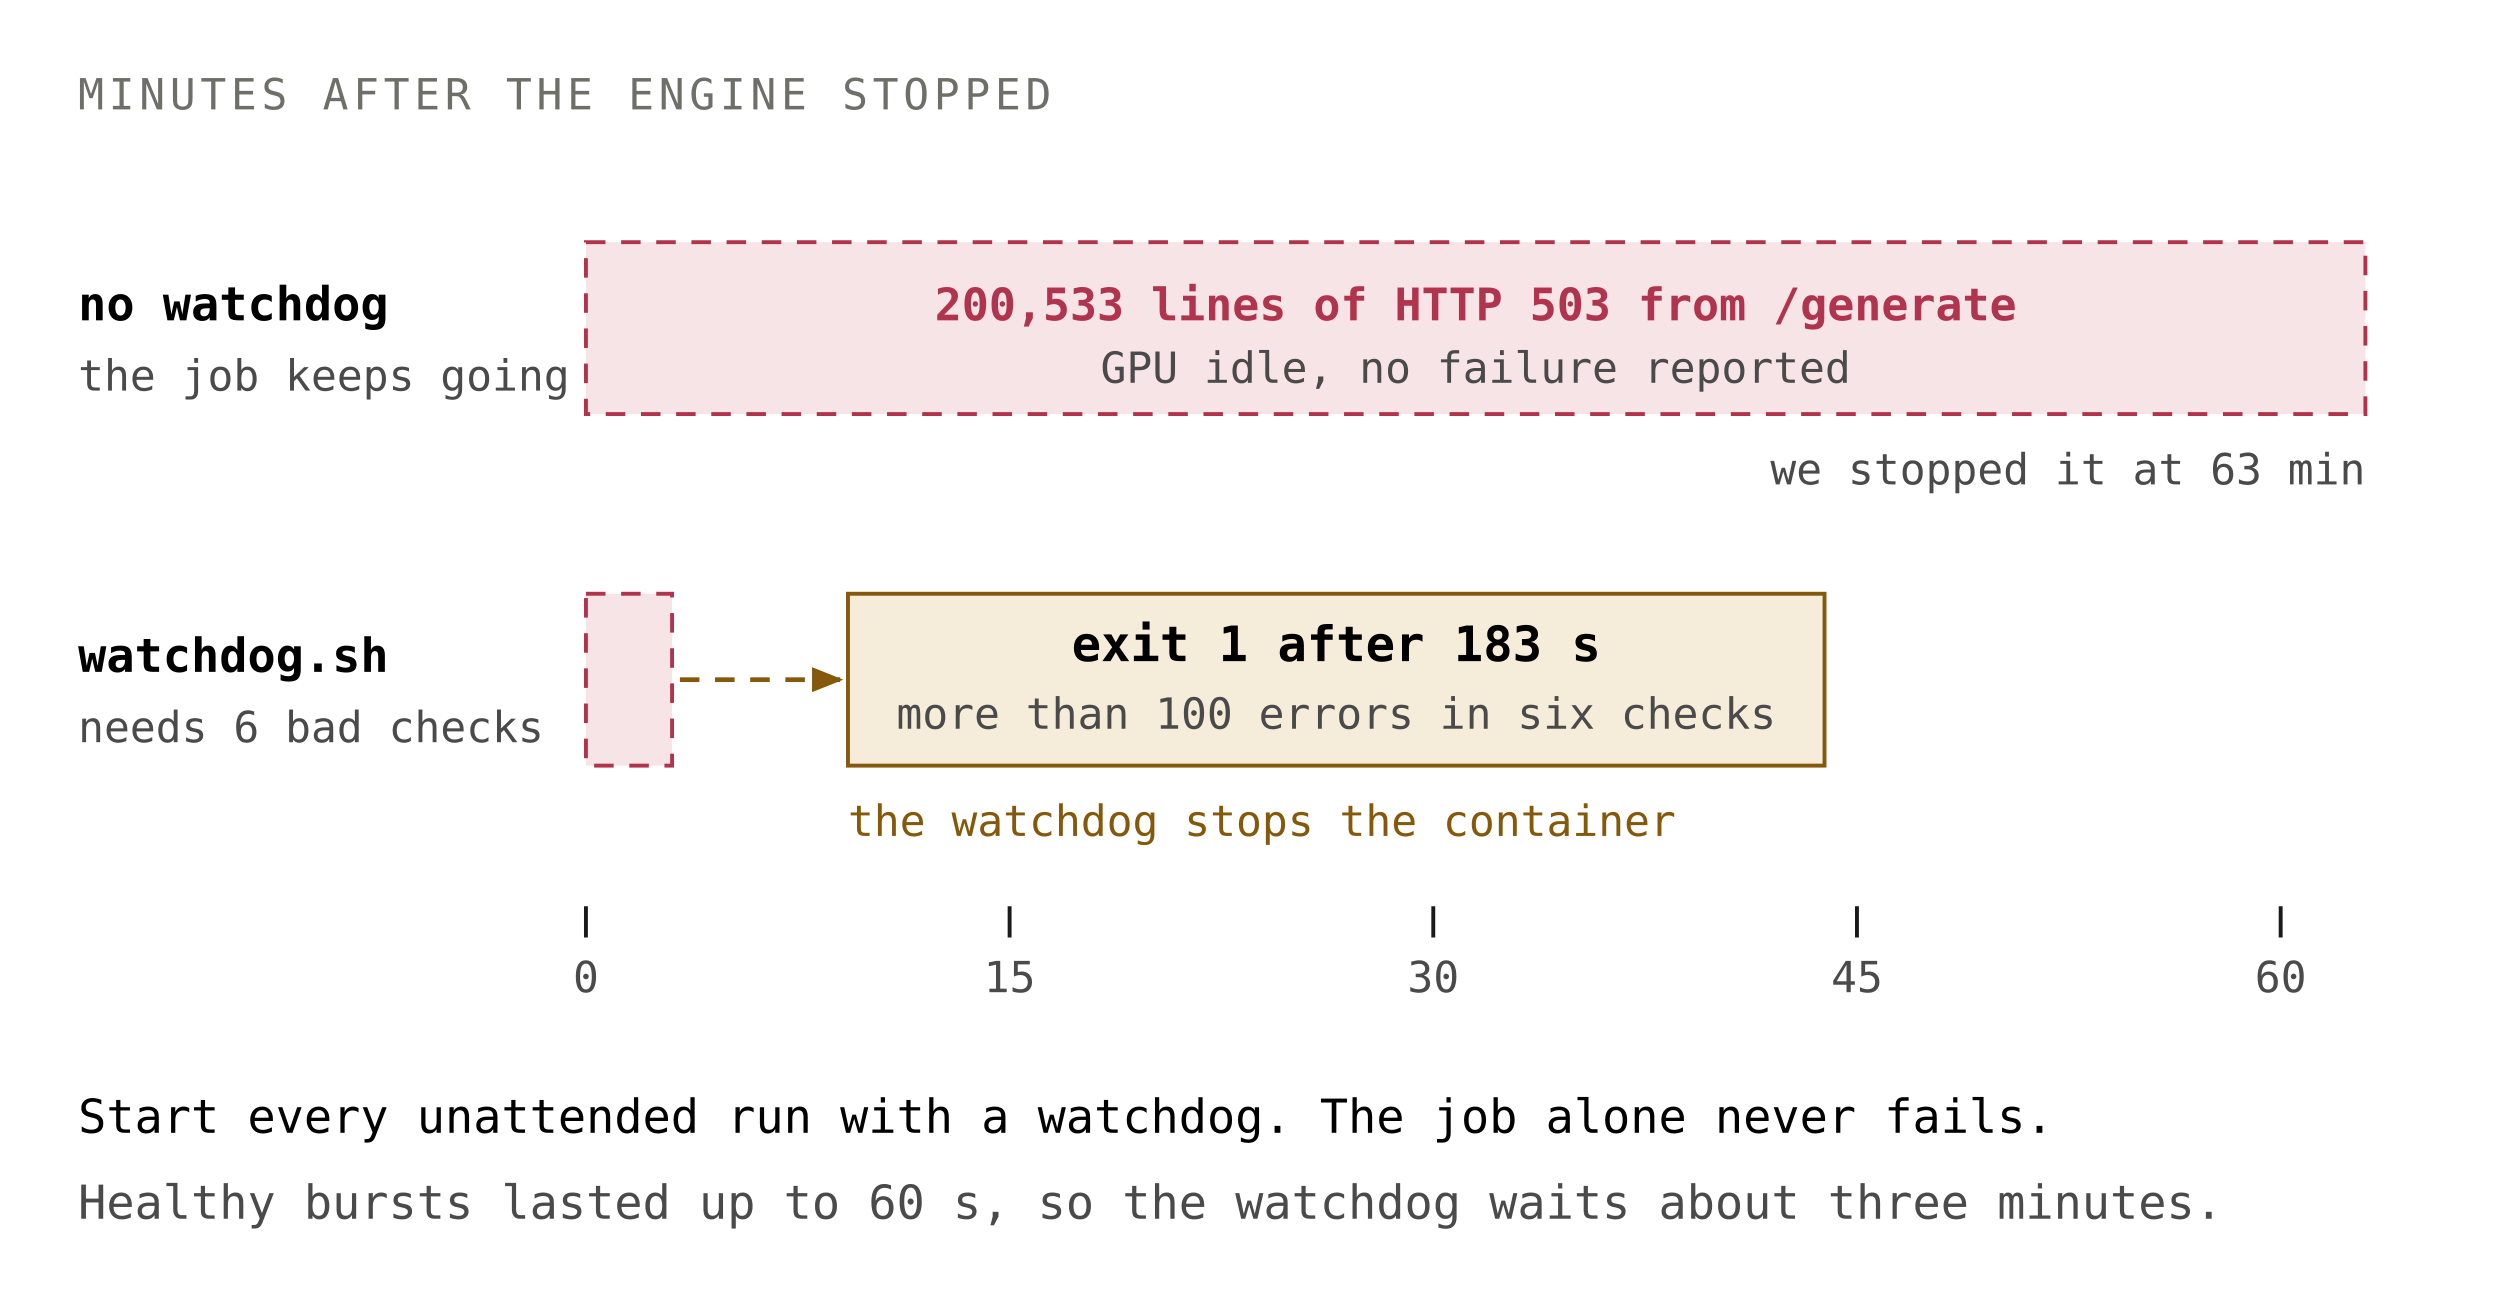
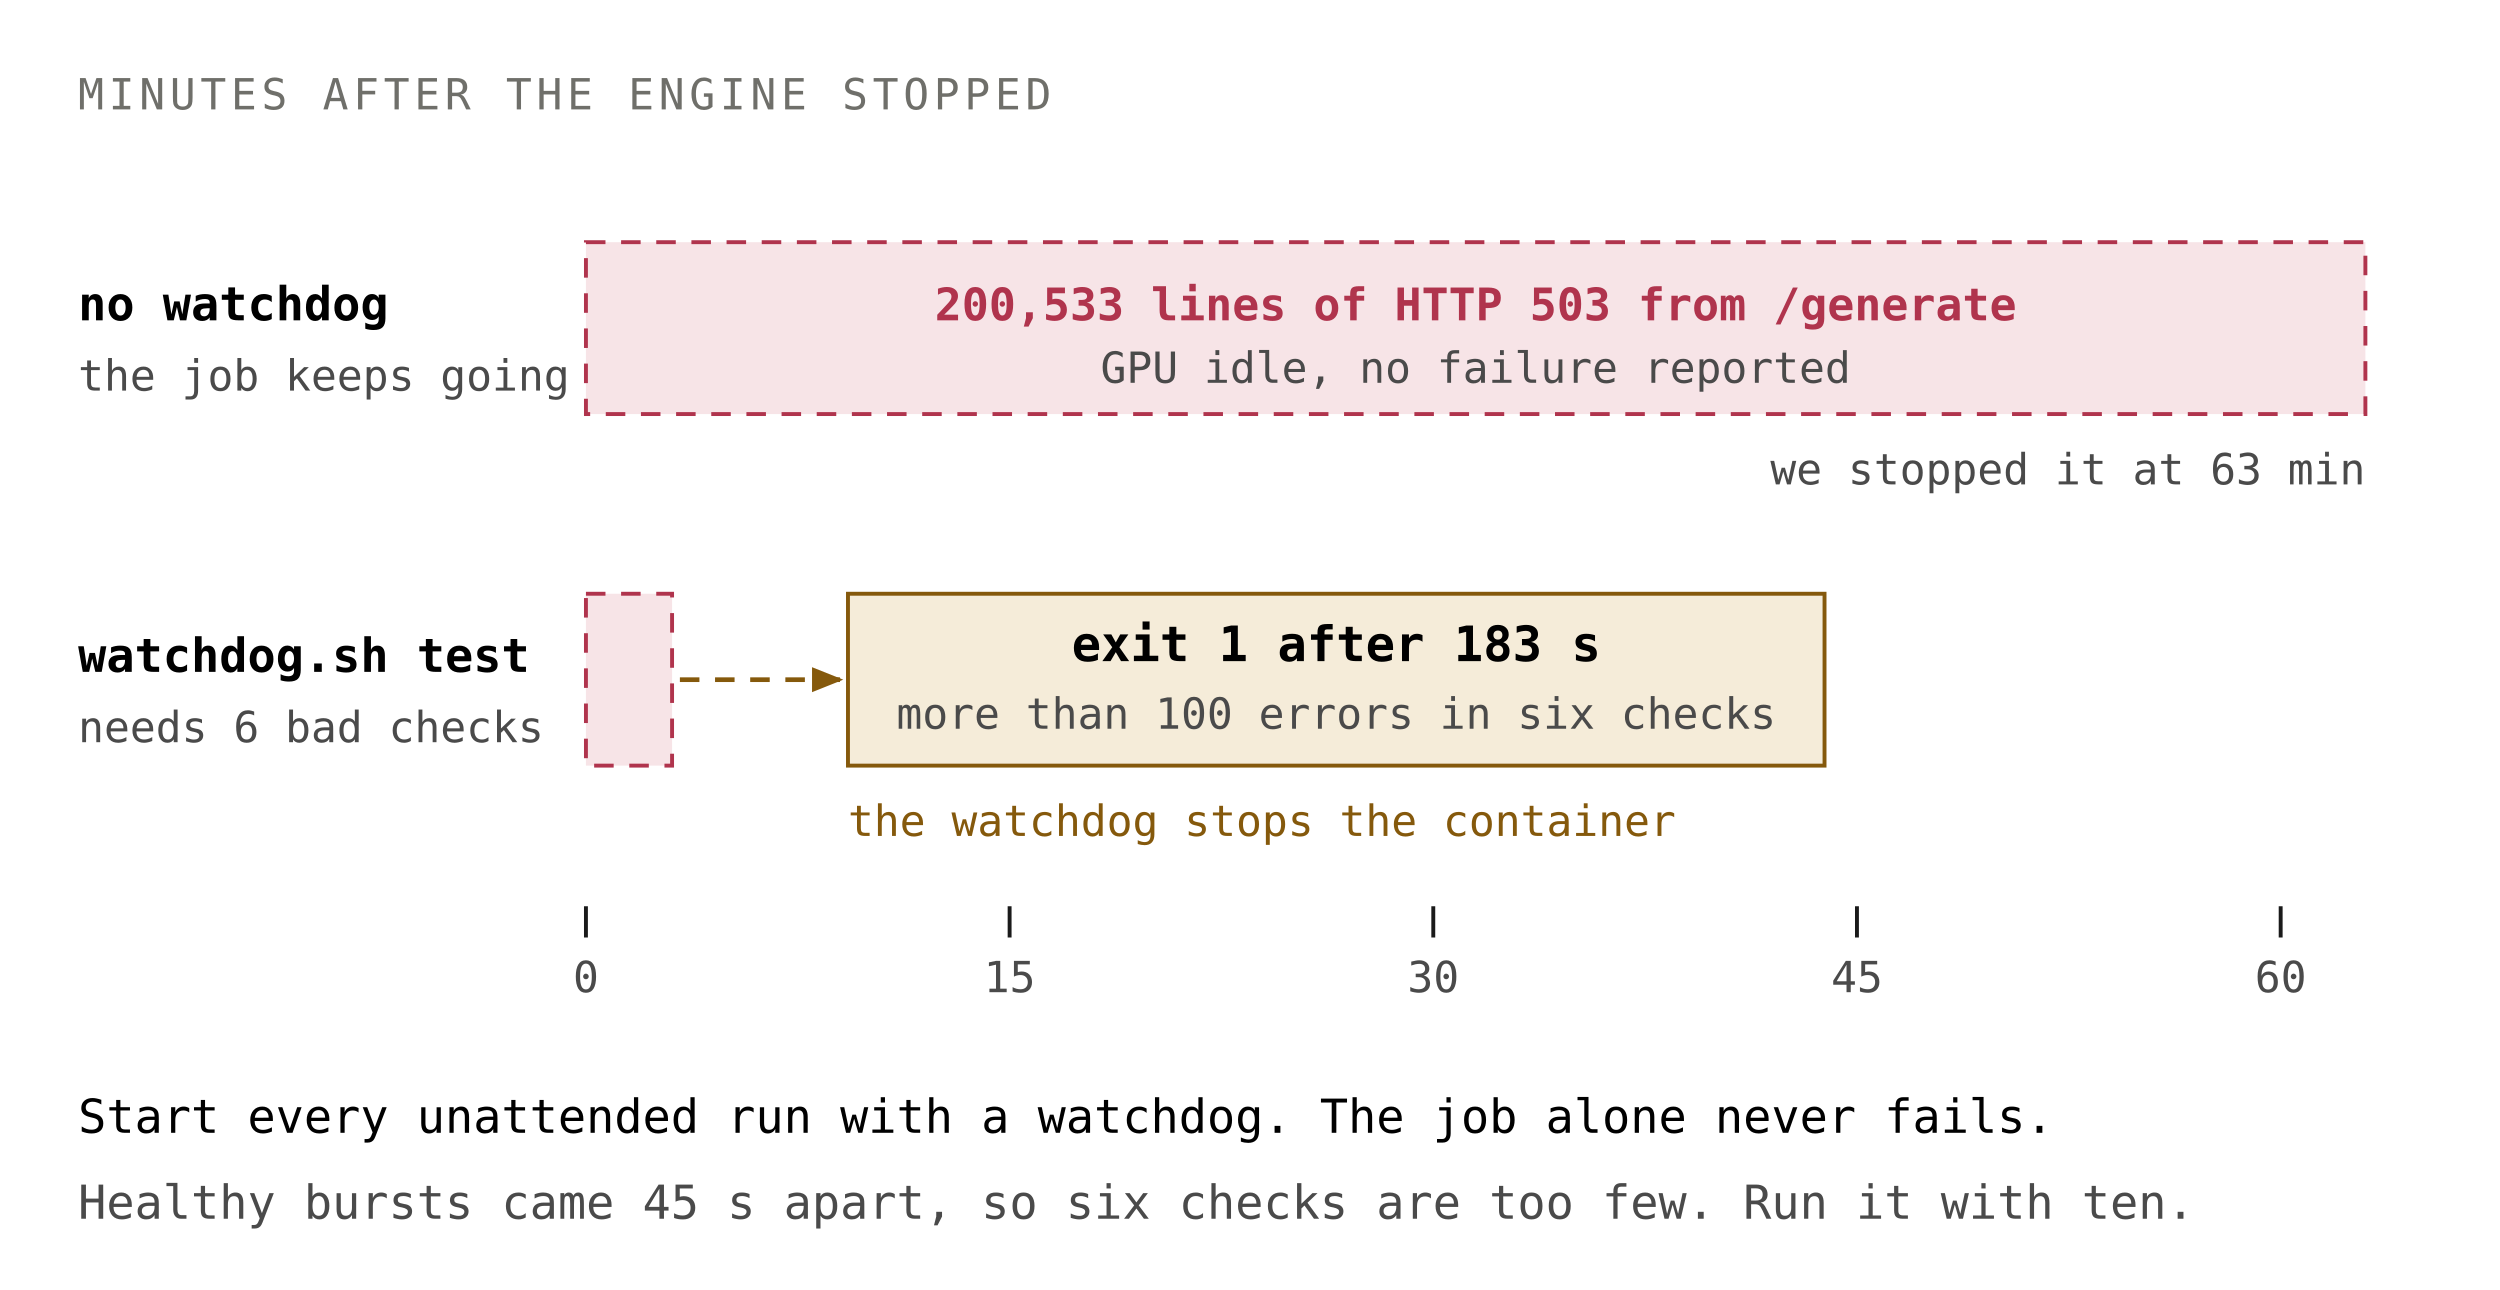
<svg xmlns="http://www.w3.org/2000/svg" viewBox="0 0 640 330" role="img" aria-labelledby="fig-1-2-title fig-1-2-desc" font-family="JetBrains Mono, ui-monospace, monospace">
  <defs>
    <marker id="fig-1-2-head-amber" viewBox="0 0 10 10" refX="9" refY="5" markerWidth="8" markerHeight="8" markerUnits="userSpaceOnUse" orient="auto-start-reverse">
      <path d="M0 1 L10 5 L0 9 z" fill="var(--m-amber-ink, #85590c)" />
    </marker>
  </defs>
  <text x="20" y="28" font-size="11" letter-spacing="1.2" fill="var(--m-ink-mute, #6f6f6a)">MINUTES AFTER THE ENGINE STOPPED</text>
  <line x1="150" y1="232" x2="150" y2="240" stroke="var(--m-ink, #1a1a1a)" stroke-width="1" />
  <text x="150" y="254" font-size="11" text-anchor="middle" fill="var(--m-ink-soft, #4a4a4a)">0</text>
  <line x1="258.46" y1="232" x2="258.46" y2="240" stroke="var(--m-ink, #1a1a1a)" stroke-width="1" />
  <text x="258.46" y="254" font-size="11" text-anchor="middle" fill="var(--m-ink-soft, #4a4a4a)">15</text>
  <line x1="366.92" y1="232" x2="366.92" y2="240" stroke="var(--m-ink, #1a1a1a)" stroke-width="1" />
  <text x="366.92" y="254" font-size="11" text-anchor="middle" fill="var(--m-ink-soft, #4a4a4a)">30</text>
  <line x1="475.38" y1="232" x2="475.38" y2="240" stroke="var(--m-ink, #1a1a1a)" stroke-width="1" />
  <text x="475.38" y="254" font-size="11" text-anchor="middle" fill="var(--m-ink-soft, #4a4a4a)">45</text>
  <line x1="583.85" y1="232" x2="583.85" y2="240" stroke="var(--m-ink, #1a1a1a)" stroke-width="1" />
  <text x="583.85" y="254" font-size="11" text-anchor="middle" fill="var(--m-ink-soft, #4a4a4a)">60</text>
  <text x="20" y="82" font-size="12" font-weight="700">no watchdog</text>
  <text x="20" y="100" font-size="11" class="m-serif" fill="var(--m-ink-soft, #4a4a4a)">the job keeps going</text>
  <rect x="150" y="62" width="455.54" height="44" fill="var(--m-rose-fill, #f7e4e7)" stroke="var(--m-rose-ink, #b0344d)" stroke-dasharray="5 4" />
  <text x="377.77" y="82" font-size="11.5" text-anchor="middle" font-weight="700" fill="var(--m-rose-ink, #b0344d)">200,533 lines of HTTP 503 from /generate</text>
  <text x="377.77" y="98" font-size="11" text-anchor="middle" class="m-serif" fill="var(--m-ink-soft, #4a4a4a)">GPU idle, no failure reported</text>
  <text x="605.54" y="124" font-size="11" text-anchor="end" class="m-serif" fill="var(--m-ink-soft, #4a4a4a)">we stopped it at 63 min</text>
-   <text x="20" y="172" font-size="12" font-weight="700">watchdog.sh</text>
+   <text x="20" y="172" font-size="12" font-weight="700">watchdog.sh test</text>
  <text x="20" y="190" font-size="11" class="m-serif" fill="var(--m-ink-soft, #4a4a4a)">needs 6 bad checks</text>
  <rect x="150" y="152" width="22.05" height="44" fill="var(--m-rose-fill, #f7e4e7)" stroke="var(--m-rose-ink, #b0344d)" stroke-dasharray="5 4" />
  <line x1="174.05" y1="174" x2="215.08" y2="174" stroke="var(--m-amber-ink, #85590c)" stroke-width="1.2" stroke-dasharray="5 4" marker-end="url(#fig-1-2-head-amber)" />
  <text x="217.08" y="214" font-size="11" class="m-serif" fill="var(--m-amber-ink, #85590c)">the watchdog stops the container</text>
  <rect x="217.08" y="152" width="250" height="44" fill="var(--m-amber-fill, #f5ecd9)" stroke="var(--m-amber-ink, #85590c)" />
  <text x="342.08" y="169.25" font-size="12.5" text-anchor="middle" font-weight="700">exit 1 after 183 s</text>
  <text x="342.08" y="186.55" font-size="11" text-anchor="middle" class="m-serif" fill="var(--m-ink-soft, #4a4a4a)">more than 100 errors in six checks</text>
  <text x="20" y="290" font-size="12" class="m-serif">Start every unattended run with a watchdog. The job alone never fails.</text>
-   <text x="20" y="312" font-size="12" class="m-serif" fill="var(--m-ink-soft, #4a4a4a)">Healthy bursts lasted up to 60 s, so the watchdog waits about three minutes.</text>
+   <text x="20" y="312" font-size="12" class="m-serif" fill="var(--m-ink-soft, #4a4a4a)">Healthy bursts came 45 s apart, so six checks are too few. Run it with ten.</text>
</svg>
